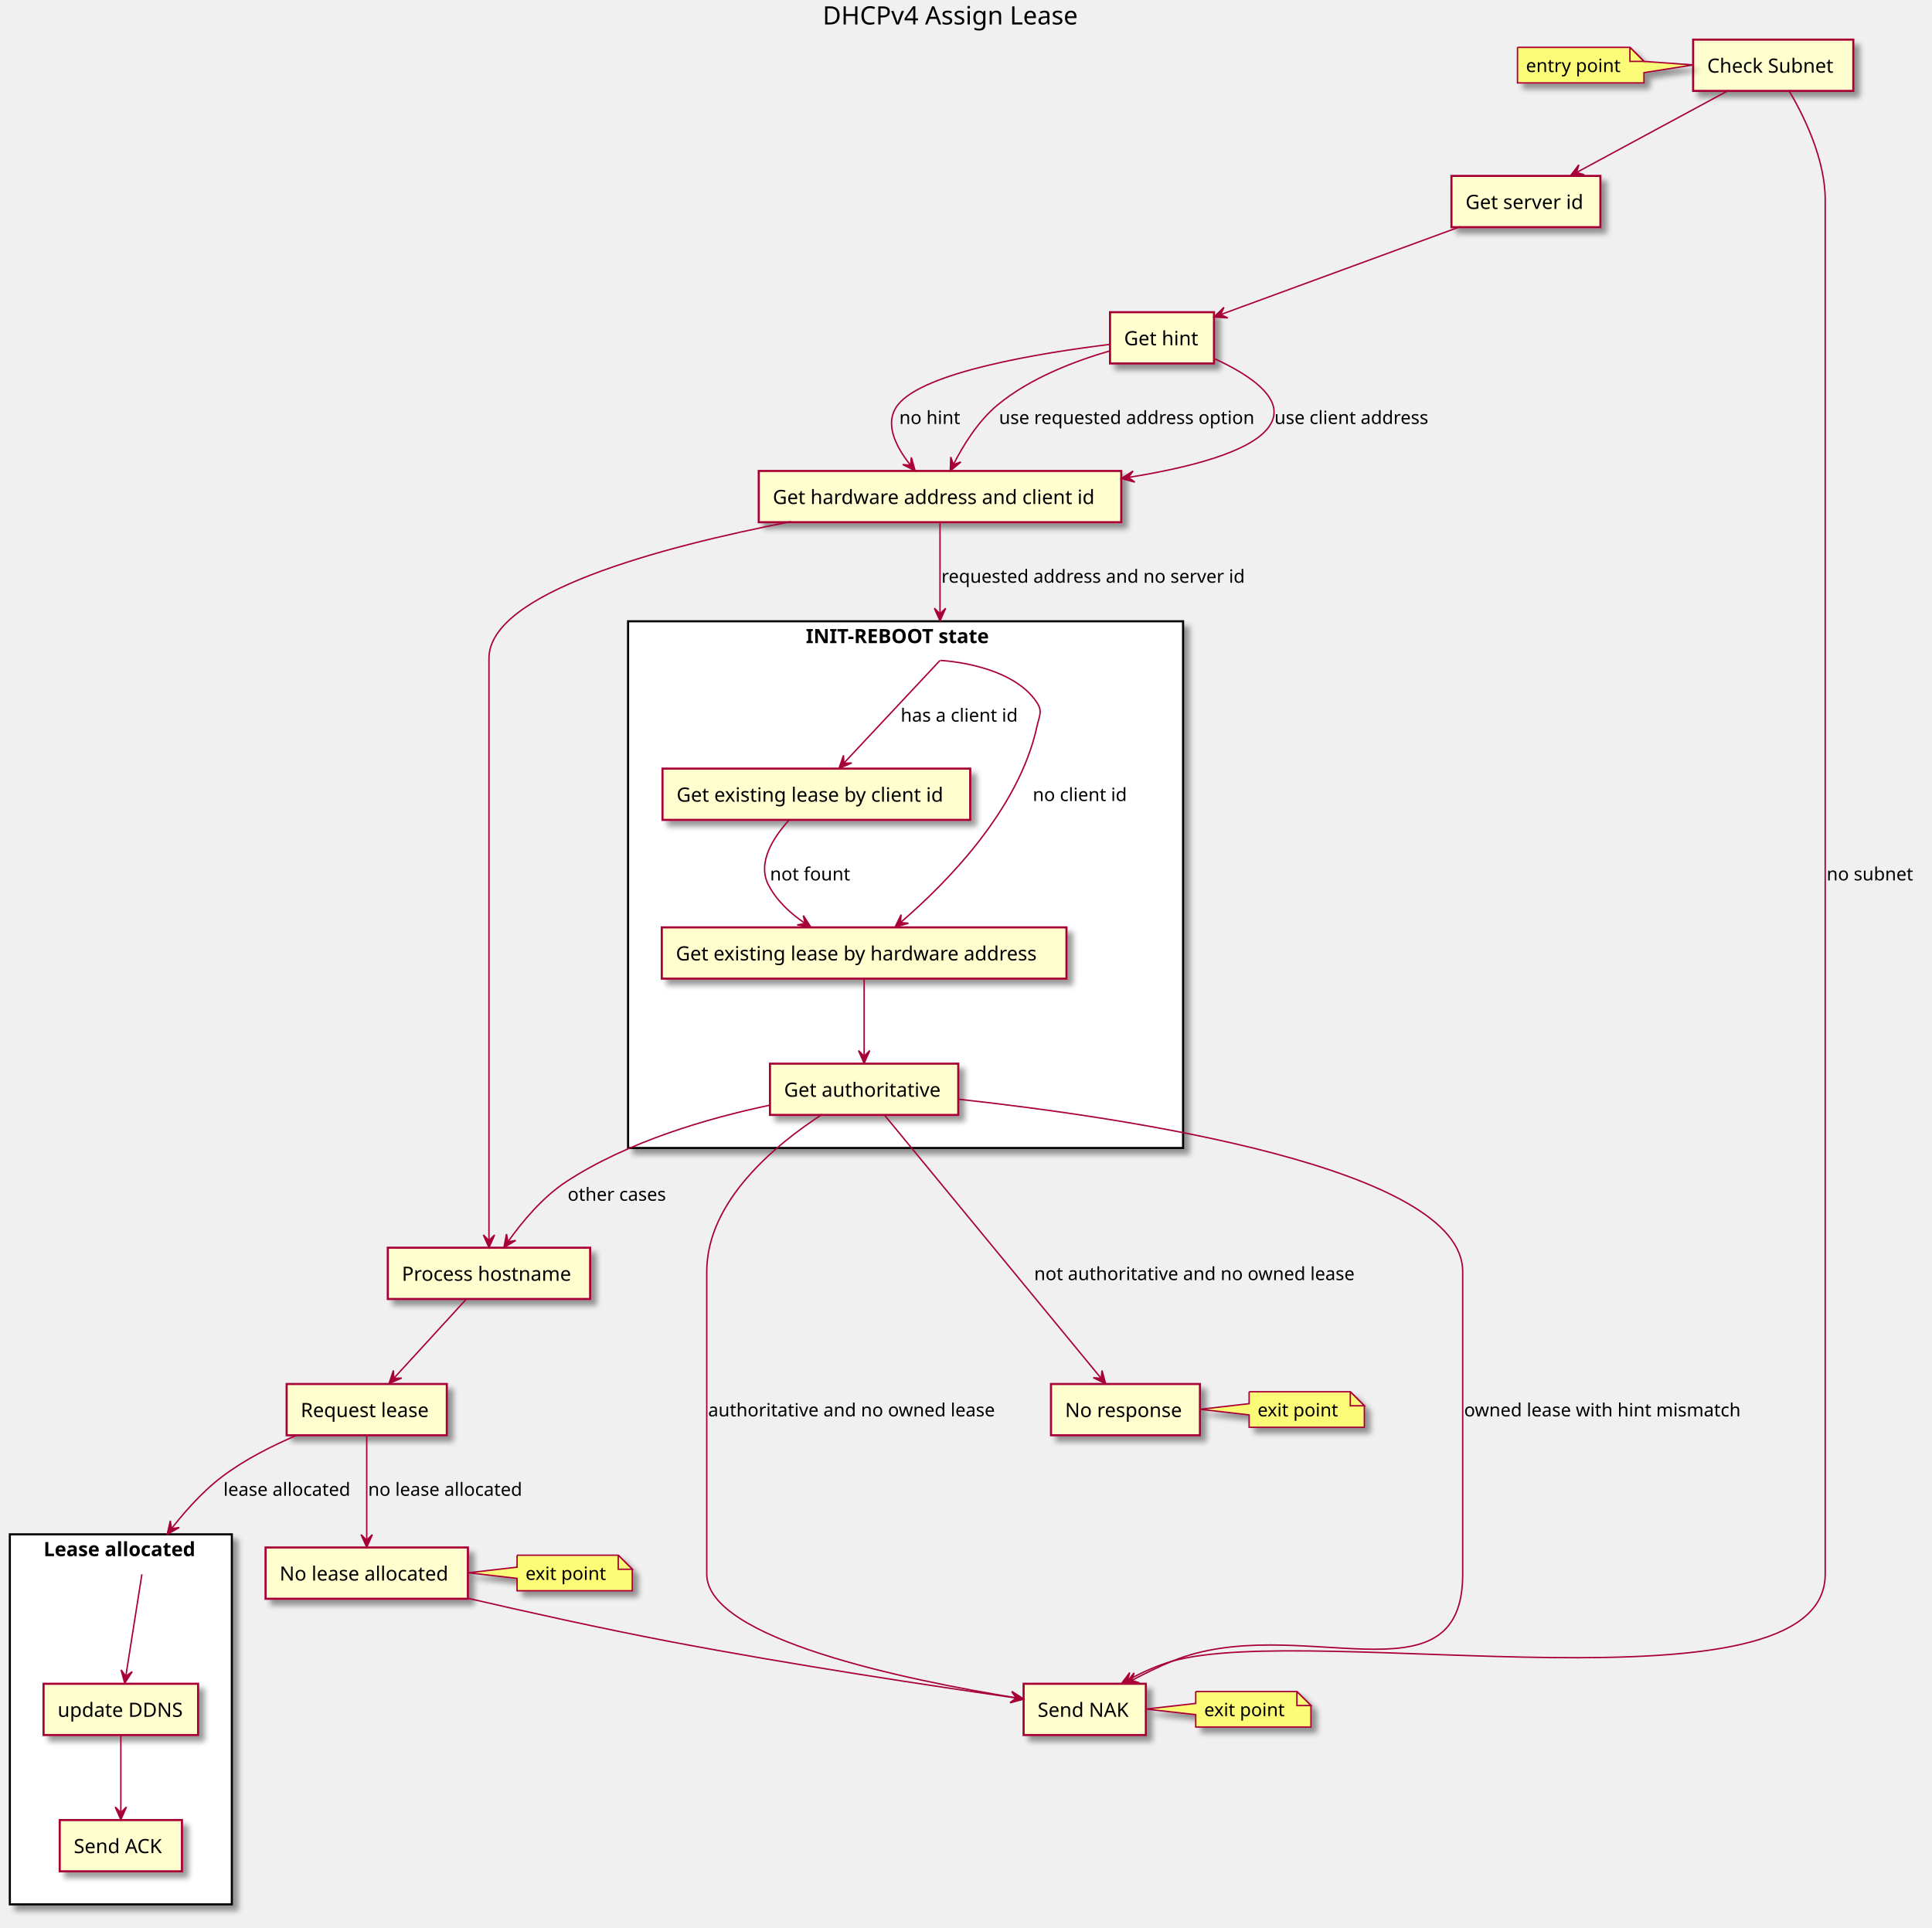
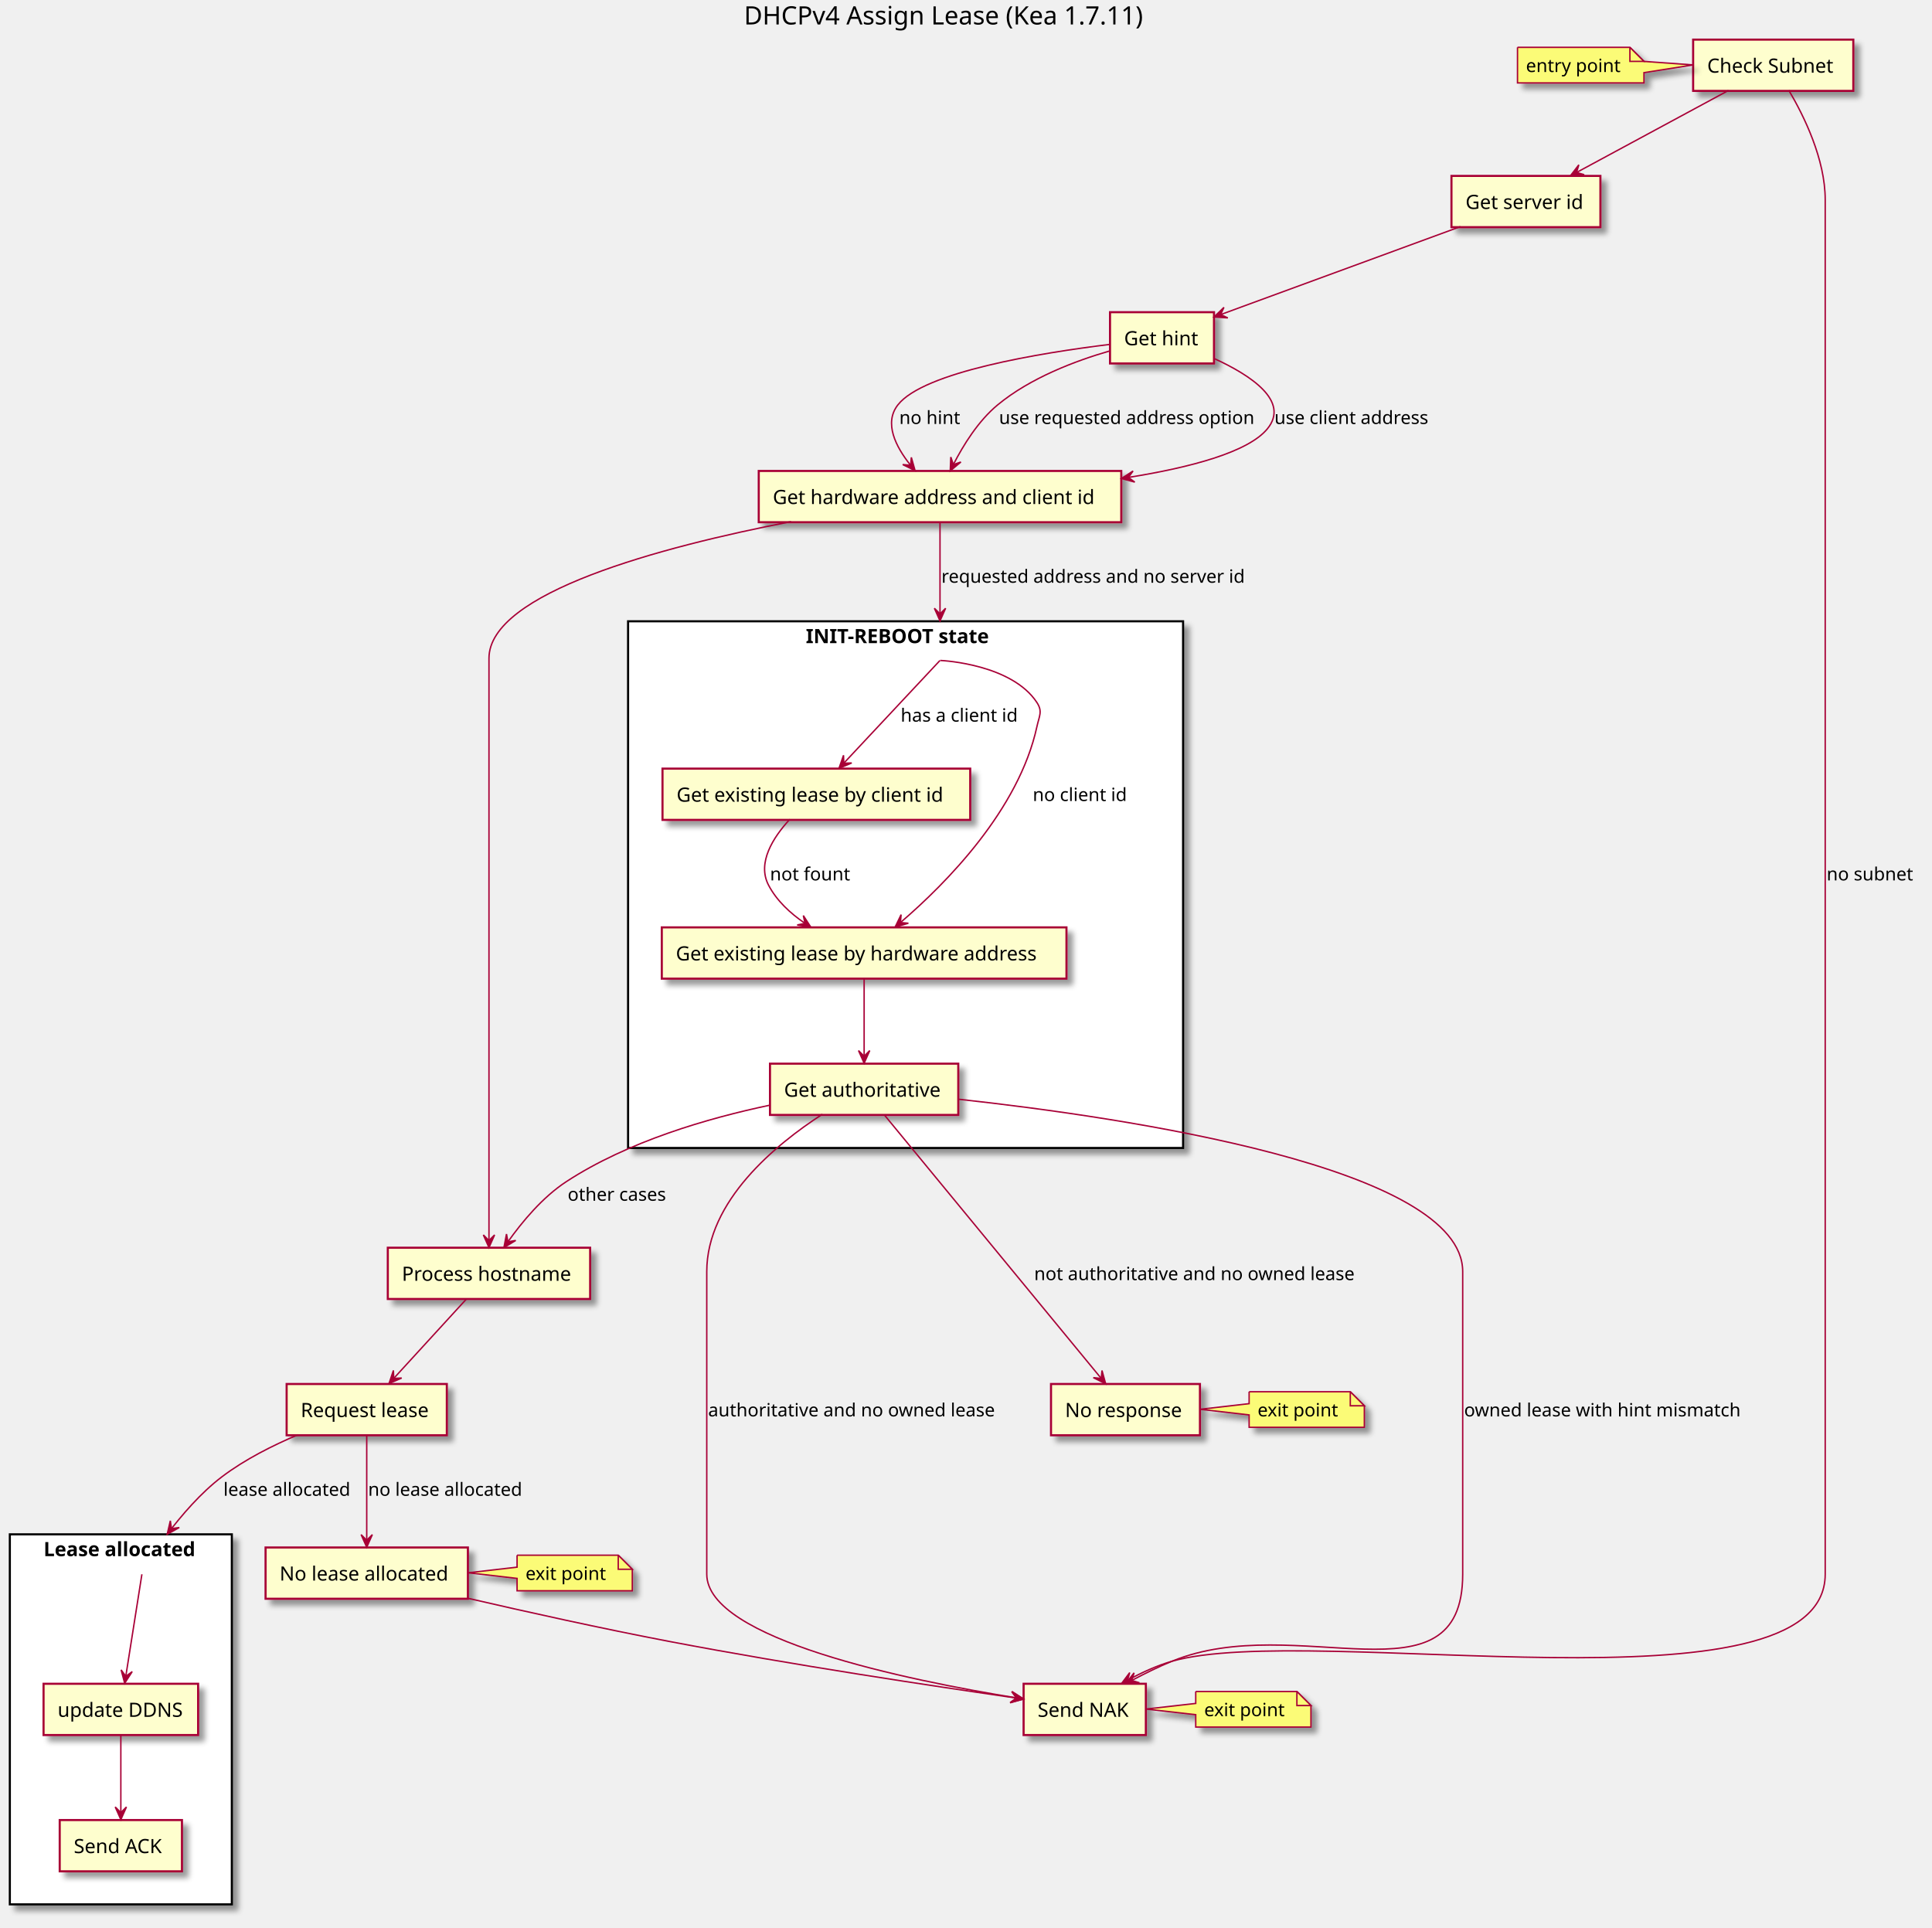
<svg xmlns="http://www.w3.org/2000/svg" contentScriptType="application/ecmascript" contentStyleType="text/css" height="1372px" preserveAspectRatio="none" style="width:1375px;height:1372px;" version="1.1" viewBox="0 0 1375 1372" width="1375px" zoomAndPan="magnify">
  <defs>
-     <filter height="300%" id="forjwnxnobpag" width="300%" x="-1" y="-1">
+     <filter height="300%" id="f1gmw8d9konsly" width="300%" x="-1" y="-1">
      <feGaussianBlur result="blurOut" stdDeviation="2.0" />
      <feColorMatrix in="blurOut" result="blurOut2" type="matrix" values="0 0 0 0 0 0 0 0 0 0 0 0 0 0 0 0 0 0 .4 0" />
      <feOffset dx="4.0" dy="4.0" in="blurOut2" result="blurOut3" />
      <feBlend in="SourceGraphic" in2="blurOut3" mode="normal" />
    </filter>
  </defs>
  <g>
-     <text fill="#000000" font-family="sans-serif" font-size="18" lengthAdjust="spacingAndGlyphs" textLength="186" x="585.5" y="17.402">DHCPv4 Assign Lease</text>
-     <rect fill="#FFFFFF" filter="url(#forjwnxnobpag)" height="374.86" style="stroke: #000000; stroke-width: 1.5;" width="395" x="447" y="442.199" />
+     <text fill="#000000" font-family="sans-serif" font-size="18" lengthAdjust="spacingAndGlyphs" textLength="298" x="529.5" y="17.402">DHCPv4 Assign Lease (Kea 1.7.11)</text>
+     <rect fill="#FFFFFF" filter="url(#f1gmw8d9konsly)" height="374.86" style="stroke: #000000; stroke-width: 1.5;" width="395" x="447" y="442.199" />
    <text fill="#000000" font-family="sans-serif" font-size="14" font-weight="bold" lengthAdjust="spacingAndGlyphs" textLength="142" x="573.5" y="457.734">INIT-REBOOT state</text>
-     <rect fill="#FFFFFF" filter="url(#forjwnxnobpag)" height="263.36" style="stroke: #000000; stroke-width: 1.5;" width="158" x="7" y="1092.059" />
+     <rect fill="#FFFFFF" filter="url(#f1gmw8d9konsly)" height="263.36" style="stroke: #000000; stroke-width: 1.5;" width="158" x="7" y="1092.059" />
    <text fill="#000000" font-family="sans-serif" font-size="14" font-weight="bold" lengthAdjust="spacingAndGlyphs" textLength="110" x="31" y="1107.594">Lease allocated</text>
-     <rect fill="#FEFECE" filter="url(#forjwnxnobpag)" height="36.488" style="stroke: #A80036; stroke-width: 1.5;" width="219" x="471.5" y="547.059" />
+     <rect fill="#FEFECE" filter="url(#f1gmw8d9konsly)" height="36.488" style="stroke: #A80036; stroke-width: 1.5;" width="219" x="471.5" y="547.059" />
    <text fill="#000000" font-family="sans-serif" font-size="14" lengthAdjust="spacingAndGlyphs" textLength="199" x="481.5" y="570.594">Get existing lease by client id</text>
-     <rect fill="#FEFECE" filter="url(#forjwnxnobpag)" height="36.488" style="stroke: #A80036; stroke-width: 1.5;" width="288" x="471" y="660.059" />
+     <rect fill="#FEFECE" filter="url(#f1gmw8d9konsly)" height="36.488" style="stroke: #A80036; stroke-width: 1.5;" width="288" x="471" y="660.059" />
    <text fill="#000000" font-family="sans-serif" font-size="14" lengthAdjust="spacingAndGlyphs" textLength="268" x="481" y="683.594">Get existing lease by hardware address</text>
-     <rect fill="#FEFECE" filter="url(#forjwnxnobpag)" height="36.488" style="stroke: #A80036; stroke-width: 1.5;" width="134" x="548" y="757.059" />
+     <rect fill="#FEFECE" filter="url(#f1gmw8d9konsly)" height="36.488" style="stroke: #A80036; stroke-width: 1.5;" width="134" x="548" y="757.059" />
    <text fill="#000000" font-family="sans-serif" font-size="14" lengthAdjust="spacingAndGlyphs" textLength="114" x="558" y="780.594">Get authoritative</text>
-     <rect fill="#FEFECE" filter="url(#forjwnxnobpag)" height="36.488" style="stroke: #A80036; stroke-width: 1.5;" width="110" x="31" y="1198.419" />
+     <rect fill="#FEFECE" filter="url(#f1gmw8d9konsly)" height="36.488" style="stroke: #A80036; stroke-width: 1.5;" width="110" x="31" y="1198.419" />
    <text fill="#000000" font-family="sans-serif" font-size="14" lengthAdjust="spacingAndGlyphs" textLength="90" x="41" y="1221.954">update DDNS</text>
-     <rect fill="#FEFECE" filter="url(#forjwnxnobpag)" height="36.488" style="stroke: #A80036; stroke-width: 1.5;" width="87" x="42.5" y="1295.419" />
+     <rect fill="#FEFECE" filter="url(#f1gmw8d9konsly)" height="36.488" style="stroke: #A80036; stroke-width: 1.5;" width="87" x="42.5" y="1295.419" />
    <text fill="#000000" font-family="sans-serif" font-size="14" lengthAdjust="spacingAndGlyphs" textLength="67" x="52.5" y="1318.954">Send ACK</text>
-     <rect fill="#FEFECE" filter="url(#forjwnxnobpag)" height="36.488" style="stroke: #A80036; stroke-width: 1.5;" width="114" x="1205" y="28.199" />
+     <rect fill="#FEFECE" filter="url(#f1gmw8d9konsly)" height="36.488" style="stroke: #A80036; stroke-width: 1.5;" width="114" x="1205" y="28.199" />
    <text fill="#000000" font-family="sans-serif" font-size="14" lengthAdjust="spacingAndGlyphs" textLength="94" x="1215" y="51.734">Check Subnet</text>
-     <path d="M1080,33.699 L1080,59.01 A0,0 0 0 0 1080,59.01 L1170,59.01 A0,0 0 0 0 1170,59.01 L1170,51.699 L1205,46.199 L1170,43.699 L1170,43.699 L1160,33.699 L1080,33.699 A0,0 0 0 0 1080,33.699 " fill="#FBFB77" filter="url(#forjwnxnobpag)" style="stroke: #A80036; stroke-width: 1.0;" />
+     <path d="M1080,33.699 L1080,59.01 A0,0 0 0 0 1080,59.01 L1170,59.01 A0,0 0 0 0 1170,59.01 L1170,51.699 L1205,46.199 L1170,43.699 L1170,43.699 L1160,33.699 L1080,33.699 A0,0 0 0 0 1080,33.699 " fill="#FBFB77" filter="url(#f1gmw8d9konsly)" style="stroke: #A80036; stroke-width: 1.0;" />
    <path d="M1160,33.699 L1160,43.699 L1170,43.699 L1160,33.699 " fill="#FBFB77" style="stroke: #A80036; stroke-width: 1.0;" />
    <text fill="#000000" font-family="sans-serif" font-size="13" lengthAdjust="spacingAndGlyphs" textLength="69" x="1086" y="51.268">entry point</text>
-     <rect fill="#FEFECE" filter="url(#forjwnxnobpag)" height="36.488" style="stroke: #A80036; stroke-width: 1.5;" width="106" x="1033" y="125.199" />
+     <rect fill="#FEFECE" filter="url(#f1gmw8d9konsly)" height="36.488" style="stroke: #A80036; stroke-width: 1.5;" width="106" x="1033" y="125.199" />
    <text fill="#000000" font-family="sans-serif" font-size="14" lengthAdjust="spacingAndGlyphs" textLength="86" x="1043" y="148.734">Get server id</text>
-     <rect fill="#FEFECE" filter="url(#forjwnxnobpag)" height="36.488" style="stroke: #A80036; stroke-width: 1.5;" width="74" x="790" y="222.199" />
+     <rect fill="#FEFECE" filter="url(#f1gmw8d9konsly)" height="36.488" style="stroke: #A80036; stroke-width: 1.5;" width="74" x="790" y="222.199" />
    <text fill="#000000" font-family="sans-serif" font-size="14" lengthAdjust="spacingAndGlyphs" textLength="54" x="800" y="245.734">Get hint</text>
-     <rect fill="#FEFECE" filter="url(#forjwnxnobpag)" height="36.488" style="stroke: #A80036; stroke-width: 1.5;" width="258" x="540" y="335.199" />
+     <rect fill="#FEFECE" filter="url(#f1gmw8d9konsly)" height="36.488" style="stroke: #A80036; stroke-width: 1.5;" width="258" x="540" y="335.199" />
    <text fill="#000000" font-family="sans-serif" font-size="14" lengthAdjust="spacingAndGlyphs" textLength="238" x="550" y="358.734">Get hardware address and client id</text>
-     <rect fill="#FEFECE" filter="url(#forjwnxnobpag)" height="36.488" style="stroke: #A80036; stroke-width: 1.5;" width="144" x="276" y="888.059" />
+     <rect fill="#FEFECE" filter="url(#f1gmw8d9konsly)" height="36.488" style="stroke: #A80036; stroke-width: 1.5;" width="144" x="276" y="888.059" />
    <text fill="#000000" font-family="sans-serif" font-size="14" lengthAdjust="spacingAndGlyphs" textLength="124" x="286" y="911.594">Process hostname</text>
-     <rect fill="#FEFECE" filter="url(#forjwnxnobpag)" height="36.488" style="stroke: #A80036; stroke-width: 1.5;" width="114" x="204" y="985.059" />
+     <rect fill="#FEFECE" filter="url(#f1gmw8d9konsly)" height="36.488" style="stroke: #A80036; stroke-width: 1.5;" width="114" x="204" y="985.059" />
    <text fill="#000000" font-family="sans-serif" font-size="14" lengthAdjust="spacingAndGlyphs" textLength="94" x="214" y="1008.594">Request lease</text>
-     <rect fill="#FEFECE" filter="url(#forjwnxnobpag)" height="36.488" style="stroke: #A80036; stroke-width: 1.5;" width="144" x="189" y="1101.419" />
+     <rect fill="#FEFECE" filter="url(#f1gmw8d9konsly)" height="36.488" style="stroke: #A80036; stroke-width: 1.5;" width="144" x="189" y="1101.419" />
    <text fill="#000000" font-family="sans-serif" font-size="14" lengthAdjust="spacingAndGlyphs" textLength="124" x="199" y="1124.954">No lease allocated</text>
-     <path d="M368,1106.919 L368,1115.419 L333.27,1119.419 L368,1123.419 L368,1132.23 A0,0 0 0 0 368,1132.23 L450,1132.23 A0,0 0 0 0 450,1132.23 L450,1116.919 L440,1106.919 L368,1106.919 A0,0 0 0 0 368,1106.919 " fill="#FBFB77" filter="url(#forjwnxnobpag)" style="stroke: #A80036; stroke-width: 1.0;" />
+     <path d="M368,1106.919 L368,1115.419 L333.27,1119.419 L368,1123.419 L368,1132.23 A0,0 0 0 0 368,1132.23 L450,1132.23 A0,0 0 0 0 450,1132.23 L450,1116.919 L440,1106.919 L368,1106.919 A0,0 0 0 0 368,1106.919 " fill="#FBFB77" filter="url(#f1gmw8d9konsly)" style="stroke: #A80036; stroke-width: 1.0;" />
    <path d="M440,1106.919 L440,1116.919 L450,1116.919 L440,1106.919 " fill="#FBFB77" style="stroke: #A80036; stroke-width: 1.0;" />
    <text fill="#000000" font-family="sans-serif" font-size="13" lengthAdjust="spacingAndGlyphs" textLength="61" x="374" y="1124.488">exit point</text>
-     <rect fill="#FEFECE" filter="url(#forjwnxnobpag)" height="36.488" style="stroke: #A80036; stroke-width: 1.5;" width="87" x="728.5" y="1198.419" />
+     <rect fill="#FEFECE" filter="url(#f1gmw8d9konsly)" height="36.488" style="stroke: #A80036; stroke-width: 1.5;" width="87" x="728.5" y="1198.419" />
    <text fill="#000000" font-family="sans-serif" font-size="14" lengthAdjust="spacingAndGlyphs" textLength="67" x="738.5" y="1221.954">Send NAK</text>
-     <path d="M851,1203.919 L851,1212.419 L815.59,1216.419 L851,1220.419 L851,1229.23 A0,0 0 0 0 851,1229.23 L933,1229.23 A0,0 0 0 0 933,1229.23 L933,1213.919 L923,1203.919 L851,1203.919 A0,0 0 0 0 851,1203.919 " fill="#FBFB77" filter="url(#forjwnxnobpag)" style="stroke: #A80036; stroke-width: 1.0;" />
+     <path d="M851,1203.919 L851,1212.419 L815.59,1216.419 L851,1220.419 L851,1229.23 A0,0 0 0 0 851,1229.23 L933,1229.23 A0,0 0 0 0 933,1229.23 L933,1213.919 L923,1203.919 L851,1203.919 A0,0 0 0 0 851,1203.919 " fill="#FBFB77" filter="url(#f1gmw8d9konsly)" style="stroke: #A80036; stroke-width: 1.0;" />
    <path d="M923,1203.919 L923,1213.919 L933,1213.919 L923,1203.919 " fill="#FBFB77" style="stroke: #A80036; stroke-width: 1.0;" />
    <text fill="#000000" font-family="sans-serif" font-size="13" lengthAdjust="spacingAndGlyphs" textLength="61" x="857" y="1221.488">exit point</text>
-     <rect fill="#FEFECE" filter="url(#forjwnxnobpag)" height="36.488" style="stroke: #A80036; stroke-width: 1.5;" width="106" x="748" y="985.059" />
+     <rect fill="#FEFECE" filter="url(#f1gmw8d9konsly)" height="36.488" style="stroke: #A80036; stroke-width: 1.5;" width="106" x="748" y="985.059" />
    <text fill="#000000" font-family="sans-serif" font-size="14" lengthAdjust="spacingAndGlyphs" textLength="86" x="758" y="1008.594">No response</text>
-     <path d="M889,990.559 L889,999.059 L854.16,1003.059 L889,1007.059 L889,1015.87 A0,0 0 0 0 889,1015.87 L971,1015.87 A0,0 0 0 0 971,1015.87 L971,1000.559 L961,990.559 L889,990.559 A0,0 0 0 0 889,990.559 " fill="#FBFB77" filter="url(#forjwnxnobpag)" style="stroke: #A80036; stroke-width: 1.0;" />
+     <path d="M889,990.559 L889,999.059 L854.16,1003.059 L889,1007.059 L889,1015.87 A0,0 0 0 0 889,1015.87 L971,1015.87 A0,0 0 0 0 971,1015.87 L971,1000.559 L961,990.559 L889,990.559 A0,0 0 0 0 889,990.559 " fill="#FBFB77" filter="url(#f1gmw8d9konsly)" style="stroke: #A80036; stroke-width: 1.0;" />
    <path d="M961,990.559 L961,1000.559 L971,1000.559 L961,990.559 " fill="#FBFB77" style="stroke: #A80036; stroke-width: 1.0;" />
    <text fill="#000000" font-family="sans-serif" font-size="13" lengthAdjust="spacingAndGlyphs" textLength="61" x="895" y="1008.128">exit point</text>
    <path d="M1230.13,64.399 C1199.73,80.809 1153.98,105.499 1122.22,122.649 " fill="none" id="subnet-&gt;server_id" style="stroke: #A80036; stroke-width: 1.0;" />
    <polygon fill="#A80036" points="1117.64,125.119,1127.458,124.346,1122.035,122.736,1123.645,117.313,1117.64,125.119" style="stroke: #A80036; stroke-width: 1.0;" />
    <path d="M1273.1,64.279 C1284,82.719 1299,113.349 1299,142.199 C1299,142.199 1299,142.199 1299,1120.419 C1299,1224.669 934.24,1153.789 834,1182.419 C823.22,1185.499 812.19,1190.619 802.48,1195.919 " fill="none" id="subnet-&gt;nak" style="stroke: #A80036; stroke-width: 1.0;" />
    <polygon fill="#A80036" points="798.11,1198.359,807.918,1197.461,802.475,1195.92,804.015,1190.477,798.11,1198.359" style="stroke: #A80036; stroke-width: 1.0;" />
    <text fill="#000000" font-family="sans-serif" font-size="13" lengthAdjust="spacingAndGlyphs" textLength="63" x="1300" y="626.628">no subnet</text>
    <path d="M1039.4,161.289 C990.82,179.109 915.39,206.779 868.72,223.899 " fill="none" id="server_id-&gt;hint" style="stroke: #A80036; stroke-width: 1.0;" />
    <polygon fill="#A80036" points="864.01,225.619,873.837,226.267,868.703,223.893,871.076,218.758,864.01,225.619" style="stroke: #A80036; stroke-width: 1.0;" />
    <path d="M789.9,249.749 C765.22,256.869 733.18,269.009 710,288.199 C696.21,299.619 685.52,316.909 678.52,330.639 " fill="none" id="hint-&gt;ident" style="stroke: #A80036; stroke-width: 1.0;" />
    <polygon fill="#A80036" points="676.29,335.139,683.861,328.839,678.503,330.656,676.687,325.298,676.29,335.139" style="stroke: #A80036; stroke-width: 1.0;" />
    <text fill="#000000" font-family="sans-serif" font-size="13" lengthAdjust="spacingAndGlyphs" textLength="186" x="711" y="301.768">use requested address option</text>
    <path d="M864.08,255.169 C890.28,267.139 918.1,285.529 902,305.199 C888.38,321.839 847.22,332.729 803.21,339.779 " fill="none" id="hint-&gt;ident-1" style="stroke: #A80036; stroke-width: 1.0;" />
    <polygon fill="#A80036" points="798.11,340.579,807.619,343.144,803.05,339.808,806.385,335.239,798.11,340.579" style="stroke: #A80036; stroke-width: 1.0;" />
    <text fill="#000000" font-family="sans-serif" font-size="13" lengthAdjust="spacingAndGlyphs" textLength="114" x="907" y="301.768">use client address</text>
    <path d="M789.99,245.109 C740.65,251.169 657.38,264.669 639,288.199 C628.94,301.089 637.47,317.889 647.97,331.049 " fill="none" id="hint-&gt;ident-2" style="stroke: #A80036; stroke-width: 1.0;" />
    <polygon fill="#A80036" points="651.28,335.009,648.595,325.534,648.081,331.167,642.447,330.653,651.28,335.009" style="stroke: #A80036; stroke-width: 1.0;" />
    <text fill="#000000" font-family="sans-serif" font-size="13" lengthAdjust="spacingAndGlyphs" textLength="45" x="640" y="301.768">no hint</text>
    <path d="M669,371.569 C669,387.314 669,411.057 669,431.109 C669,433.616 669,436.065 669,438.433 C669,439.617 669,440.781 669,441.923 " fill="none" id="ident-&gt;init_reboot" style="stroke: #A80036; stroke-width: 1.0;" />
    <polygon fill="#A80036" points="669,441.923,673,432.923,669,436.923,665,432.923,669,441.923" style="stroke: #A80036; stroke-width: 1.0;" />
    <text fill="#000000" font-family="sans-serif" font-size="13" lengthAdjust="spacingAndGlyphs" textLength="220" x="670" y="414.768">requested address and no server id</text>
    <path d="M563,371.269 C469.5,389.419 348,421.969 348,468.559 C348,468.559 348,468.559 348,776.059 C348,813.489 348,857.019 348,882.739 " fill="none" id="ident-&gt;hostname" style="stroke: #A80036; stroke-width: 1.0;" />
    <polygon fill="#A80036" points="348,887.949,352,878.949,348,882.949,344,878.949,348,887.949" style="stroke: #A80036; stroke-width: 1.0;" />
    <path d="M668.94,470.129 C667.1,472.089 626.08,515.909 600.72,542.999 " fill="none" id="init_reboot-&gt;by_client_id" style="stroke: #A80036; stroke-width: 1.0;" />
    <polygon fill="#A80036" points="597.1,546.869,606.173,543.038,600.519,543.221,600.336,537.567,597.1,546.869" style="stroke: #A80036; stroke-width: 1.0;" />
    <text fill="#000000" font-family="sans-serif" font-size="13" lengthAdjust="spacingAndGlyphs" textLength="88" x="641" y="513.628">has a client id</text>
    <path d="M669.15,470.069 C672.13,470.209 720.24,472.969 738,500.059 C742.14,506.379 739.6,509.679 738,517.059 C725.15,576.379 673.37,628.679 641.23,656.299 " fill="none" id="init_reboot-&gt;by_hw_addr" style="stroke: #A80036; stroke-width: 1.0;" />
    <polygon fill="#A80036" points="637.03,659.869,646.484,657.108,640.846,656.639,641.315,651.001,637.03,659.869" style="stroke: #A80036; stroke-width: 1.0;" />
    <text fill="#000000" font-family="sans-serif" font-size="13" lengthAdjust="spacingAndGlyphs" textLength="71" x="735" y="570.128">no client id</text>
    <path d="M562.09,583.149 C550.23,596.019 538.64,614.129 547,630.059 C552.77,641.069 562.43,650.009 572.67,657.019 " fill="none" id="by_client_id-&gt;by_hw_addr" style="stroke: #A80036; stroke-width: 1.0;" />
    <polygon fill="#A80036" points="577.09,659.909,571.735,651.644,572.901,657.179,567.366,658.345,577.09,659.909" style="stroke: #A80036; stroke-width: 1.0;" />
    <text fill="#000000" font-family="sans-serif" font-size="13" lengthAdjust="spacingAndGlyphs" textLength="59" x="548" y="626.628">not fount</text>
    <path d="M615,696.479 C615,712.019 615,734.839 615,751.719 " fill="none" id="by_hw_addr-&gt;authoritative" style="stroke: #A80036; stroke-width: 1.0;" />
    <polygon fill="#A80036" points="615,756.749,619,747.749,615,751.749,611,747.749,615,756.749" style="stroke: #A80036; stroke-width: 1.0;" />
    <path d="M629.29,793.419 C662.91,834.269 746.95,936.389 783.53,980.829 " fill="none" id="authoritative-&gt;no_response" style="stroke: #A80036; stroke-width: 1.0;" />
    <polygon fill="#A80036" points="786.92,984.949,784.294,975.457,783.745,981.087,778.114,980.538,786.92,984.949" style="stroke: #A80036; stroke-width: 1.0;" />
    <text fill="#000000" font-family="sans-serif" font-size="13" lengthAdjust="spacingAndGlyphs" textLength="233" x="736" y="911.128">not authoritative and no owned lease</text>
    <path d="M682.03,782.359 C802,795.499 1041,830.969 1041,905.059 C1041,905.059 1041,905.059 1041,1120.419 C1041,1216.459 922.82,1145.899 834,1182.419 C824.67,1186.249 814.91,1191.049 805.95,1195.799 " fill="none" id="authoritative-&gt;nak" style="stroke: #A80036; stroke-width: 1.0;" />
    <polygon fill="#A80036" points="801.07,1198.419,810.892,1197.695,805.477,1196.058,807.114,1190.643,801.07,1198.419" style="stroke: #A80036; stroke-width: 1.0;" />
    <text fill="#000000" font-family="sans-serif" font-size="13" lengthAdjust="spacingAndGlyphs" textLength="203" x="1042" y="1008.128">owned lease with hint mismatch</text>
    <path d="M585.28,793.069 C552.1,814.529 503,854.789 503,905.059 C503,905.059 503,905.059 503,1120.419 C503,1166.639 646,1195.959 723.48,1208.459 " fill="none" id="authoritative-&gt;nak-1" style="stroke: #A80036; stroke-width: 1.0;" />
    <polygon fill="#A80036" points="728.48,1209.259,720.22,1203.896,723.542,1208.474,718.964,1211.797,728.48,1209.259" style="stroke: #A80036; stroke-width: 1.0;" />
    <text fill="#000000" font-family="sans-serif" font-size="13" lengthAdjust="spacingAndGlyphs" textLength="208" x="504" y="1008.128">authoritative and no owned lease</text>
    <path d="M547.81,786.629 C503.91,795.849 446.82,812.399 403,841.059 C386.11,852.109 371.47,869.789 361.55,883.779 " fill="none" id="authoritative-&gt;hostname" style="stroke: #A80036; stroke-width: 1.0;" />
    <polygon fill="#A80036" points="358.63,887.989,367.049,882.879,361.482,883.882,360.478,878.315,358.63,887.989" style="stroke: #A80036; stroke-width: 1.0;" />
    <text fill="#000000" font-family="sans-serif" font-size="13" lengthAdjust="spacingAndGlyphs" textLength="72" x="404" y="854.628">other cases</text>
    <path d="M332.04,924.479 C317.45,940.419 295.83,964.029 280.28,981.009 " fill="none" id="hostname-&gt;allocate" style="stroke: #A80036; stroke-width: 1.0;" />
    <polygon fill="#A80036" points="276.86,984.749,285.886,980.808,280.235,981.06,279.983,975.409,276.86,984.749" style="stroke: #A80036; stroke-width: 1.0;" />
    <path d="M212.16,1021.149 C194.16,1028.739 174.22,1038.779 158,1051.059 C150.43,1056.794 143.183,1063.702 136.547,1070.879 C133.229,1074.467 130.063,1078.123 127.086,1081.732 C125.598,1083.537 124.157,1085.33 122.767,1087.098 C122.072,1087.981 121.39,1088.859 120.722,1089.728 C120.388,1090.162 120.057,1090.595 119.729,1091.025 C119.566,1091.241 119.403,1091.455 119.241,1091.669 C119.16,1091.776 119.079,1091.883 118.999,1091.99 " fill="none" id="allocate-&gt;allocated" style="stroke: #A80036; stroke-width: 1.0;" />
    <polygon fill="#A80036" points="118.999,1091.99,127.614,1087.217,122.011,1087.999,121.229,1082.397,118.999,1091.99" style="stroke: #A80036; stroke-width: 1.0;" />
    <text fill="#000000" font-family="sans-serif" font-size="13" lengthAdjust="spacingAndGlyphs" textLength="93" x="159" y="1064.628">lease allocated</text>
    <path d="M100.99,1120.489 C100.68,1122.439 93.91,1165.319 89.58,1192.769 " fill="none" id="allocated-&gt;ddns" style="stroke: #A80036; stroke-width: 1.0;" />
    <polygon fill="#A80036" points="88.74,1198.039,94.103,1189.779,89.525,1193.101,86.203,1188.523,88.74,1198.039" style="stroke: #A80036; stroke-width: 1.0;" />
    <path d="M86,1234.839 C86,1250.379 86,1273.199 86,1290.079 " fill="none" id="ddns-&gt;ack" style="stroke: #A80036; stroke-width: 1.0;" />
    <polygon fill="#A80036" points="86,1295.109,90,1286.109,86,1290.109,82,1286.109,86,1295.109" style="stroke: #A80036; stroke-width: 1.0;" />
    <path d="M261,1021.429 C261,1041.439 261,1074.379 261,1096.229 " fill="none" id="allocate-&gt;failed" style="stroke: #A80036; stroke-width: 1.0;" />
    <polygon fill="#A80036" points="261,1101.259,265,1092.259,261,1096.259,257,1092.259,261,1101.259" style="stroke: #A80036; stroke-width: 1.0;" />
    <text fill="#000000" font-family="sans-serif" font-size="13" lengthAdjust="spacingAndGlyphs" textLength="113" x="262" y="1064.628">no lease allocated</text>
    <path d="M332.77,1137.519 C374.7,1147.209 428.7,1159.209 477,1168.419 C563.29,1184.869 664.54,1200.129 723.18,1208.569 " fill="none" id="failed-&gt;nak" style="stroke: #A80036; stroke-width: 1.0;" />
    <polygon fill="#A80036" points="728.37,1209.309,720.033,1204.066,723.421,1208.596,718.891,1211.985,728.37,1209.309" style="stroke: #A80036; stroke-width: 1.0;" />
  </g>
</svg>
